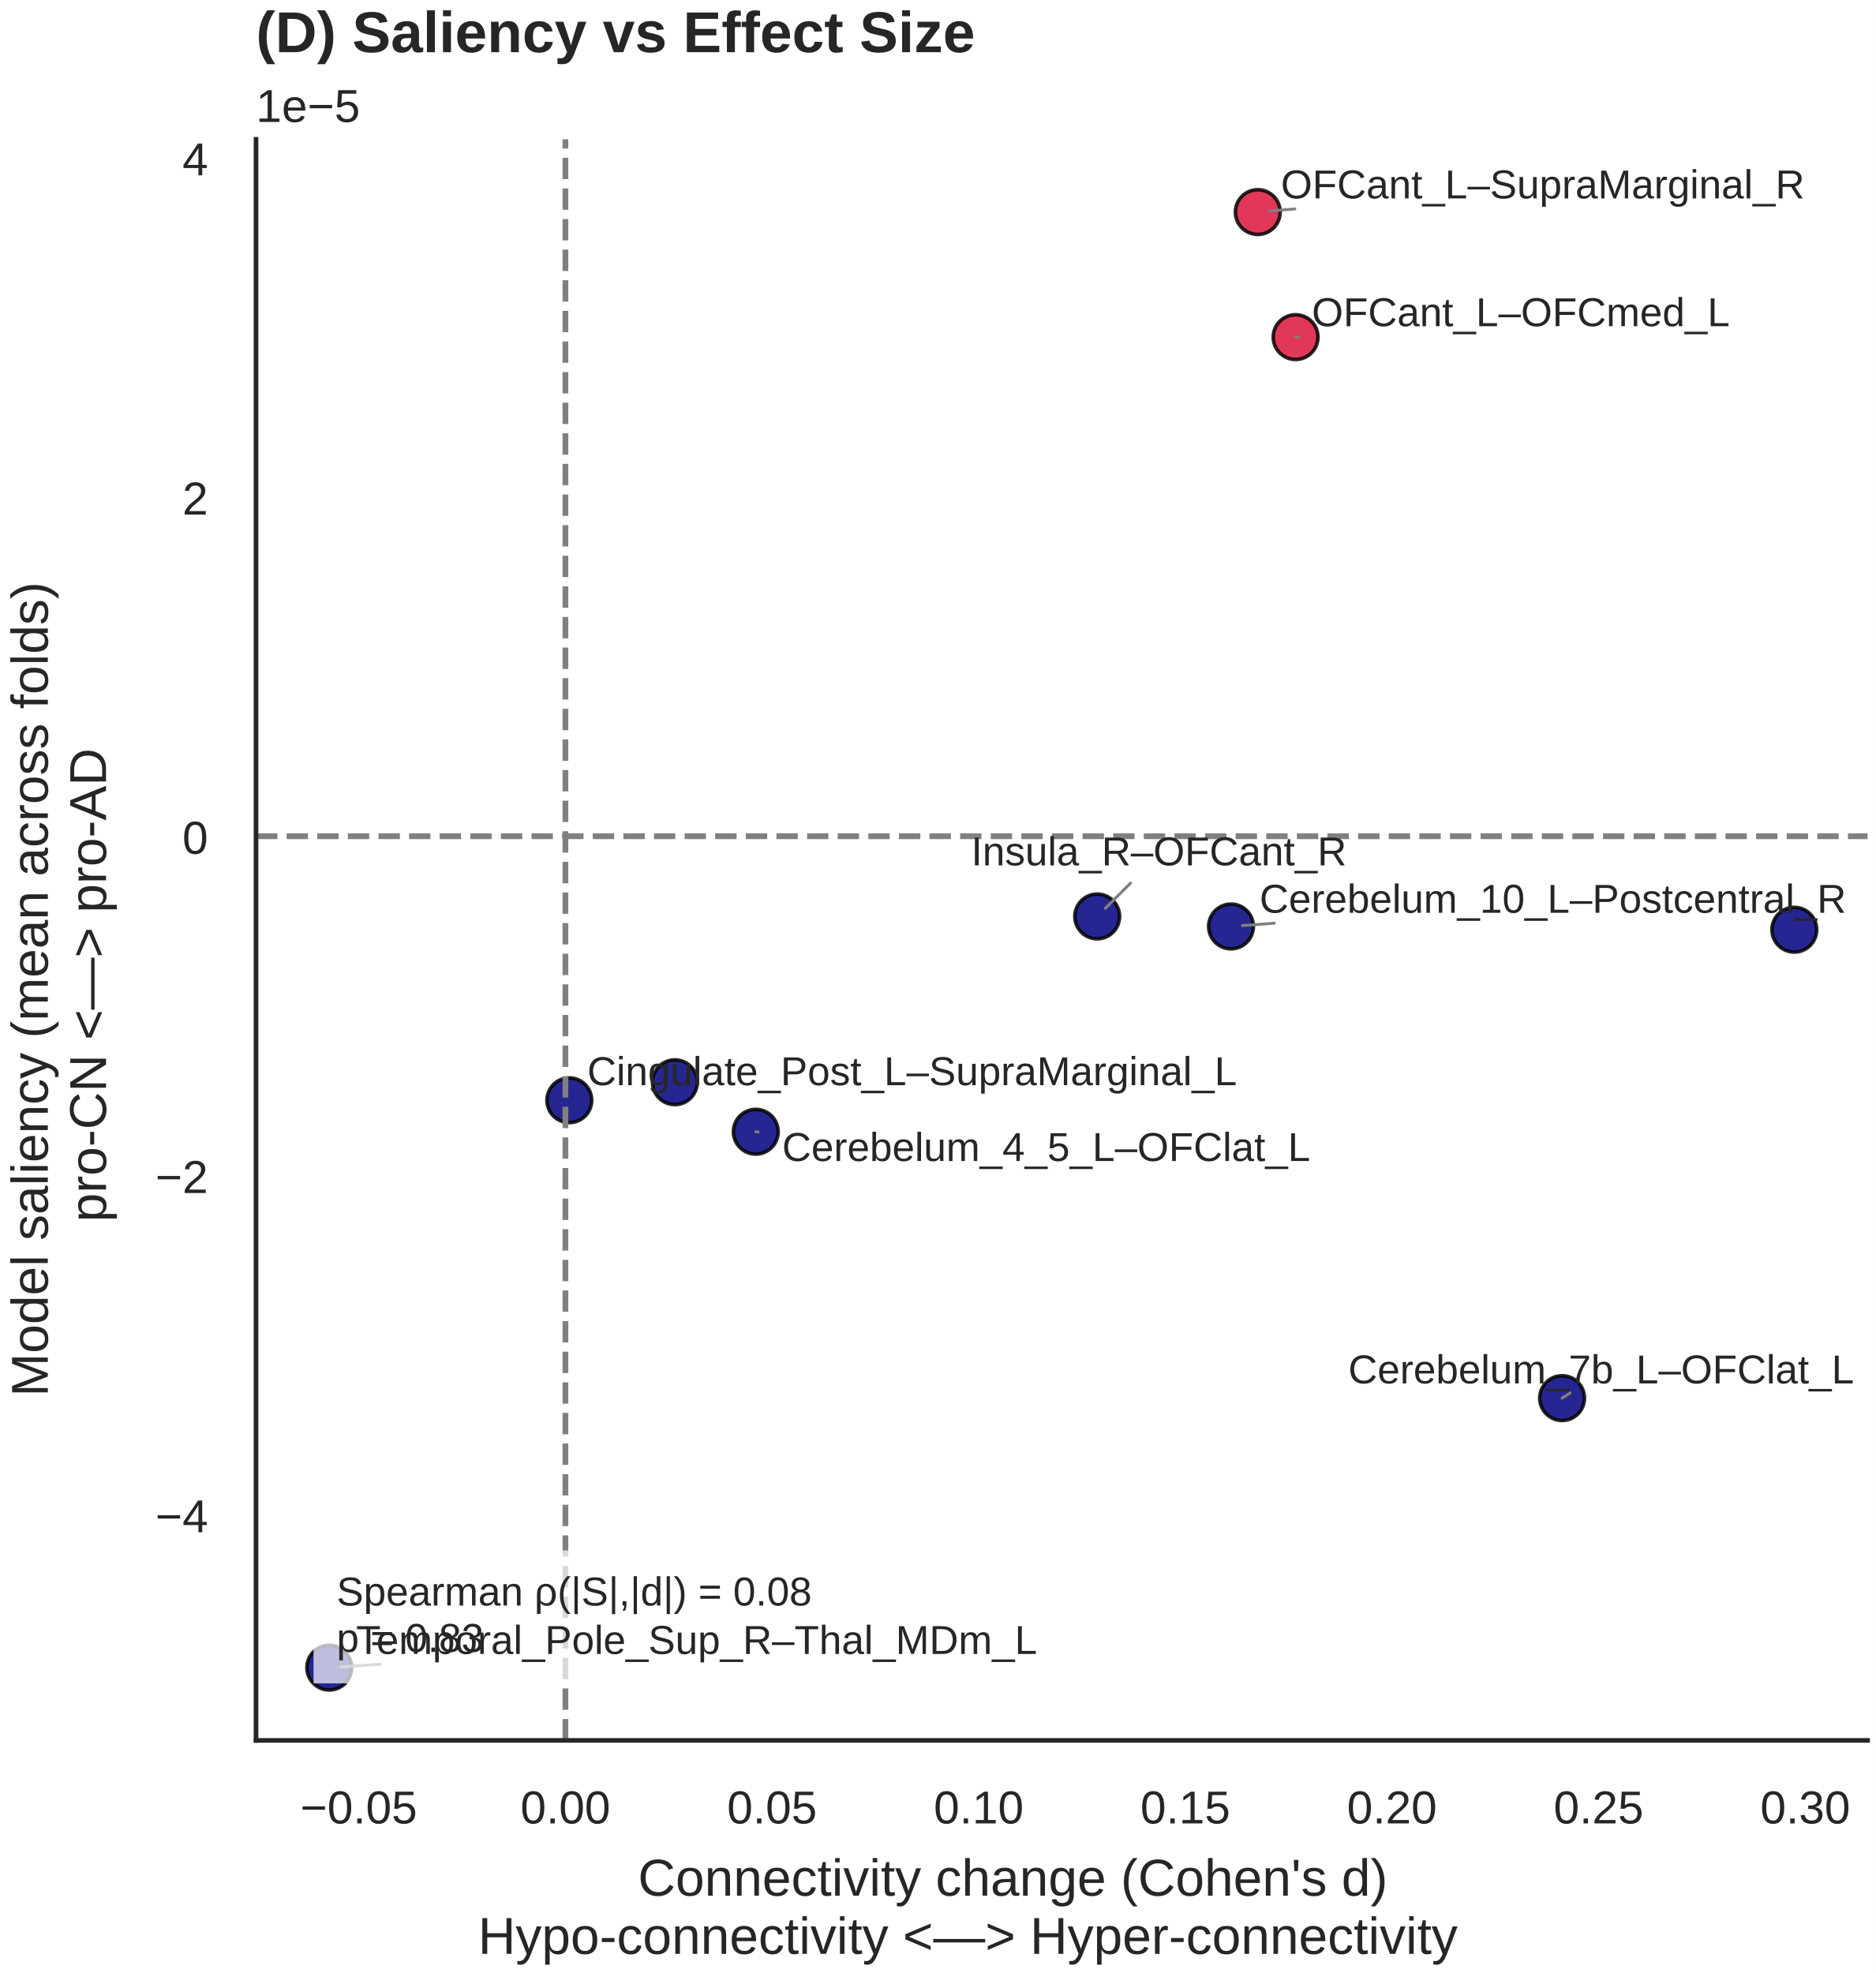
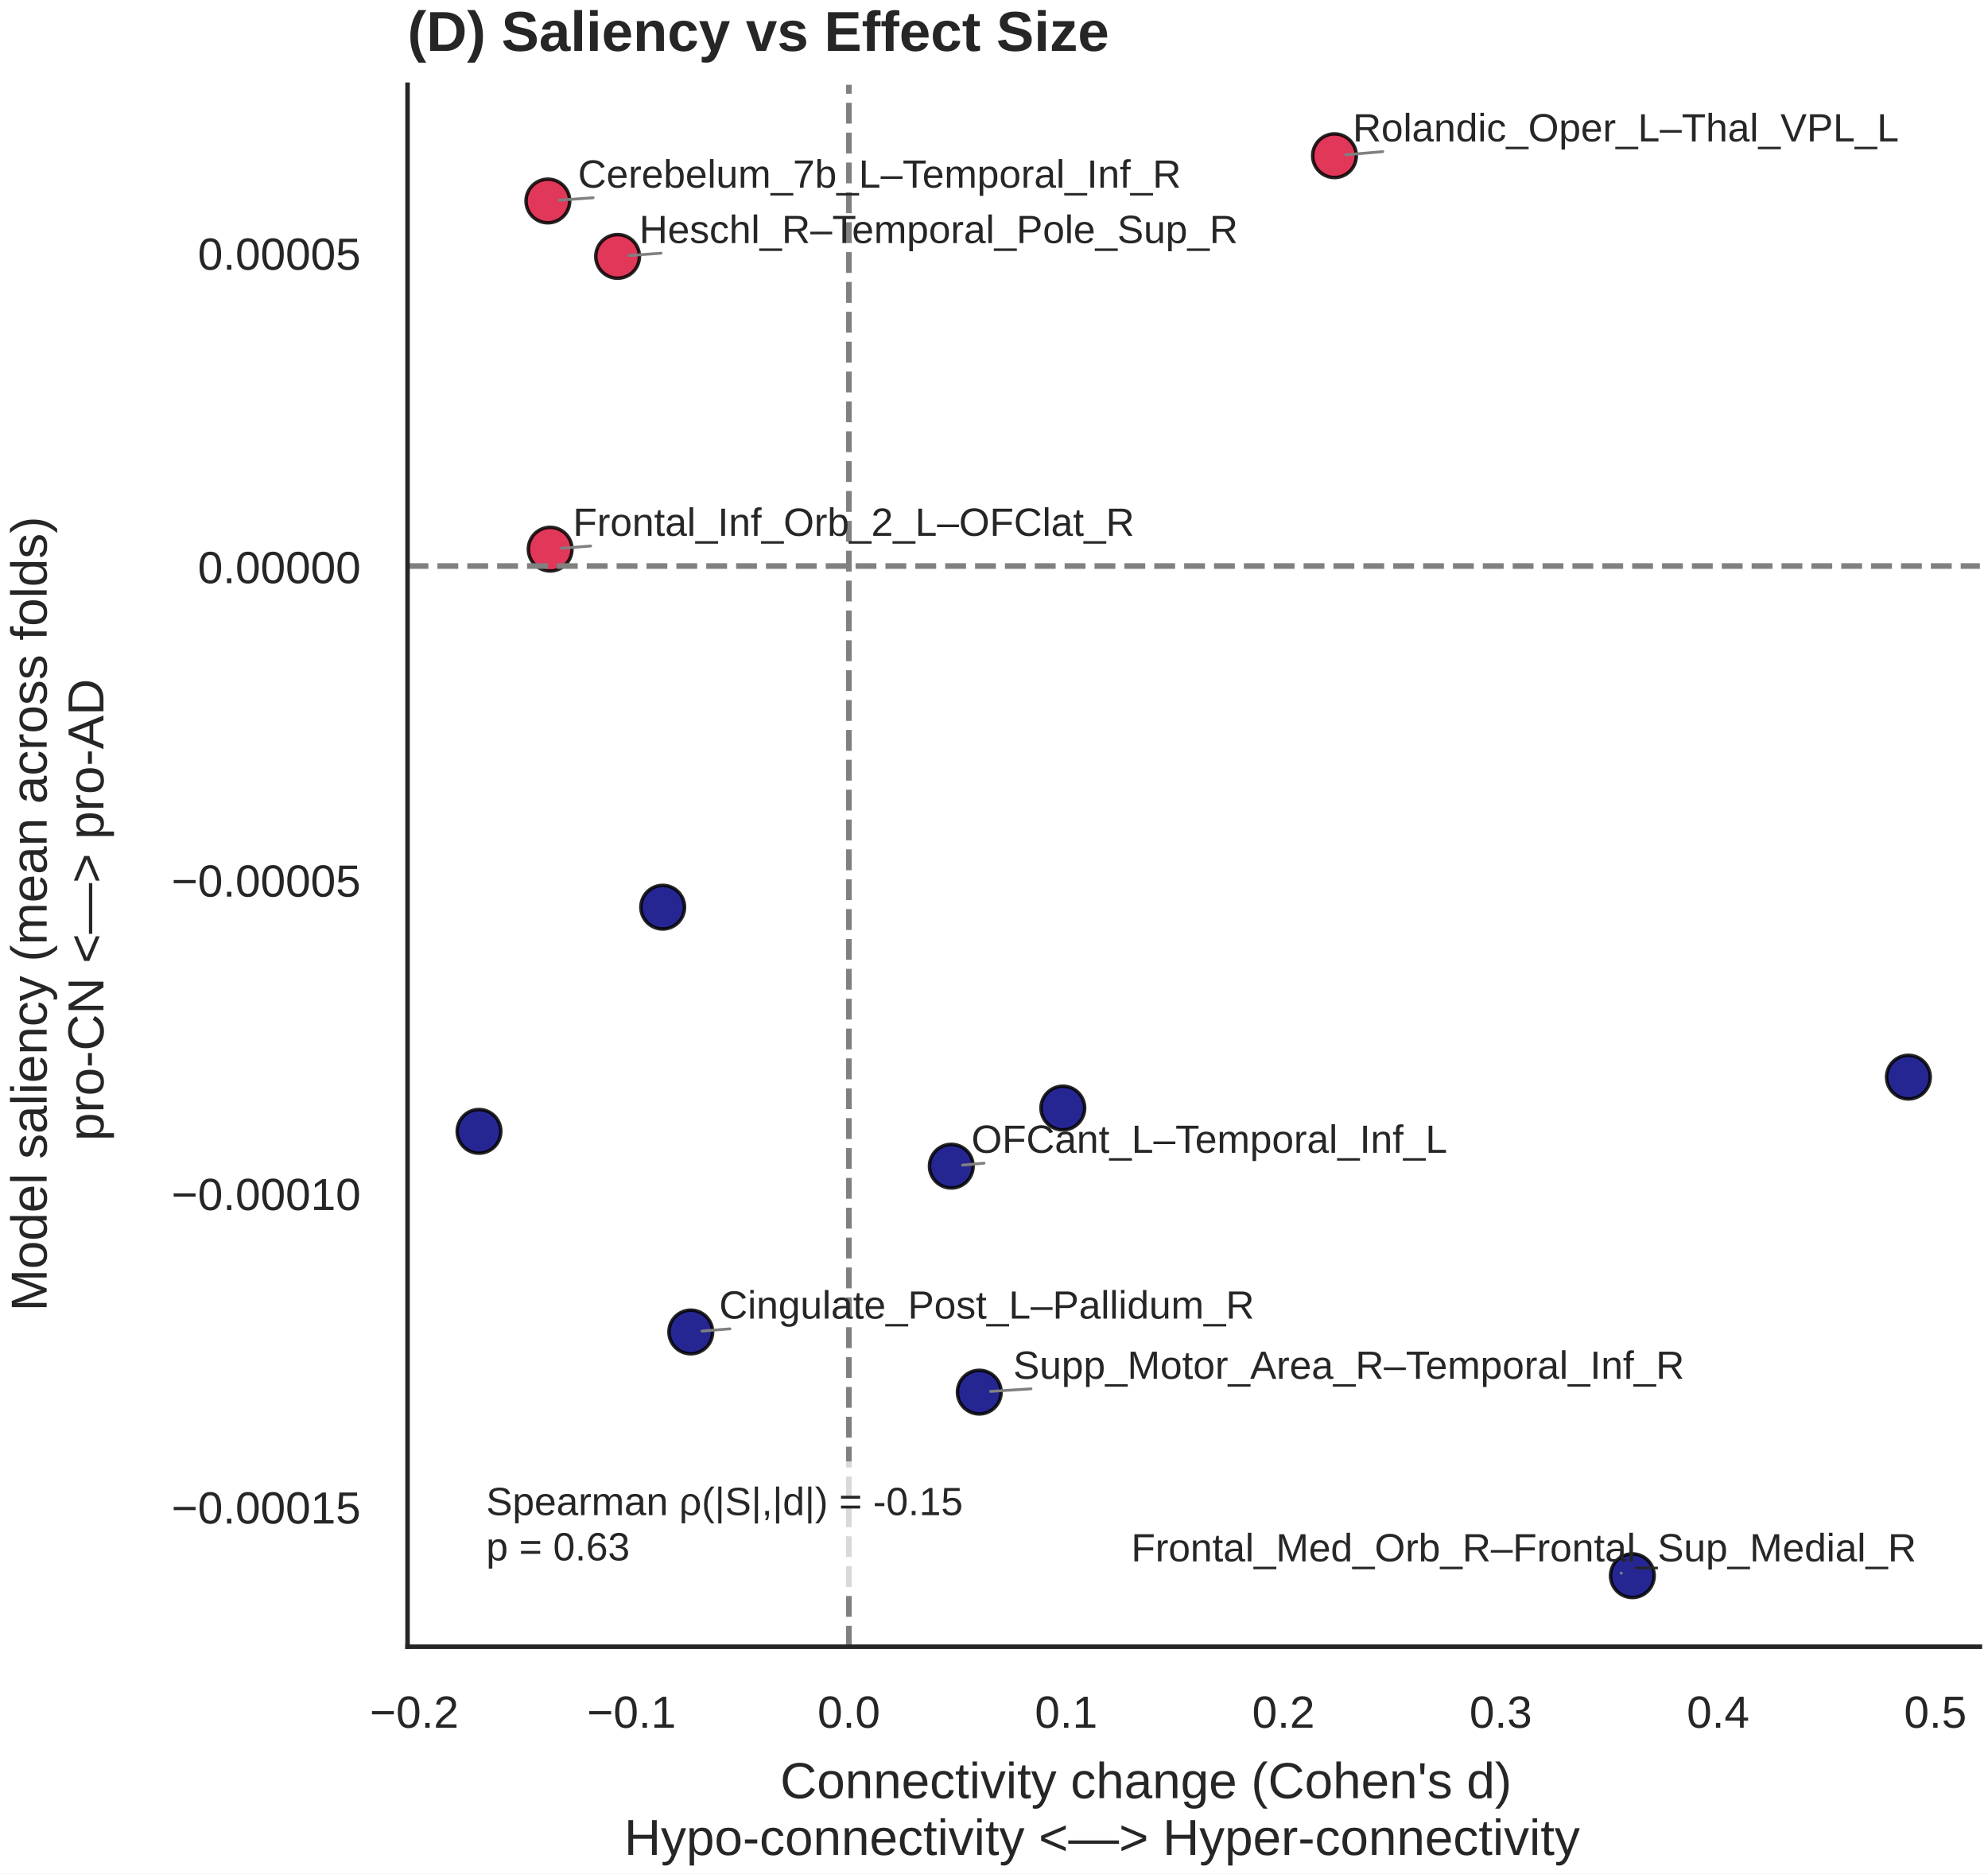
- <svg xmlns="http://www.w3.org/2000/svg" xmlns:xlink="http://www.w3.org/1999/xlink" width="324.774pt" height="341.588pt" viewBox="0 0 324.774 341.588" version="1.1">
+ <svg xmlns="http://www.w3.org/2000/svg" xmlns:xlink="http://www.w3.org/1999/xlink" width="352.755pt" height="332.509pt" viewBox="0 0 352.755 332.509" version="1.1">
  <defs>
    <style type="text/css">*{stroke-linejoin: round; stroke-linecap: butt}</style>
  </defs>
  <g id="figure_1">
    <g id="patch_1">
-       <path d="M 0 341.588  L 324.774 341.588  L 324.774 0  L 0 0  z " style="fill: #ffffff" />
+       <path d="M -0 332.509  L 352.755 332.509  L 352.755 0  L -0 0  z " style="fill: #ffffff" />
    </g>
    <g id="axes_1">
      <g id="patch_2">
-         <path d="M 44.322 301.317  L 323.322 301.317  L 323.322 24.117  L 44.322 24.117  z " style="fill: #ffffff" />
+         <path d="M 72.315 292.238  L 351.315 292.238  L 351.315 15.038  L 72.315 15.038  z " style="fill: #ffffff" />
      </g>
      <g id="matplotlib.axis_1">
        <g id="xtick_1">
          <g id="text_1">
-             <text style="font-size: 8px; font-family: 'Arial', 'DejaVu Sans', sans-serif; text-anchor: middle; fill: #262626" x="62.112" y="315.696" transform="rotate(-0 62.11203 315.6959)">−0.05</text>
+             <text style="font-size: 8px; font-family: 'Arial', 'DejaVu Sans', sans-serif; text-anchor: middle; fill: #262626" x="73.506" y="306.617" transform="rotate(-0 73.50573 306.6172)">−0.2</text>
          </g>
        </g>
        <g id="xtick_2">
          <g id="text_2">
-             <text style="font-size: 8px; font-family: 'Arial', 'DejaVu Sans', sans-serif; text-anchor: middle; fill: #262626" x="97.887" y="315.696" transform="rotate(-0 97.88653 315.6959)">0.00</text>
+             <text style="font-size: 8px; font-family: 'Arial', 'DejaVu Sans', sans-serif; text-anchor: middle; fill: #262626" x="112.064" y="306.617" transform="rotate(-0 112.0645 306.6172)">−0.1</text>
          </g>
        </g>
        <g id="xtick_3">
          <g id="text_3">
-             <text style="font-size: 8px; font-family: 'Arial', 'DejaVu Sans', sans-serif; text-anchor: middle; fill: #262626" x="133.661" y="315.696" transform="rotate(-0 133.661 315.6959)">0.05</text>
+             <text style="font-size: 8px; font-family: 'Arial', 'DejaVu Sans', sans-serif; text-anchor: middle; fill: #262626" x="150.623" y="306.617" transform="rotate(-0 150.6232 306.6172)">0.0</text>
          </g>
        </g>
        <g id="xtick_4">
          <g id="text_4">
-             <text style="font-size: 8px; font-family: 'Arial', 'DejaVu Sans', sans-serif; text-anchor: middle; fill: #262626" x="169.436" y="315.696" transform="rotate(-0 169.4355 315.6959)">0.10</text>
+             <text style="font-size: 8px; font-family: 'Arial', 'DejaVu Sans', sans-serif; text-anchor: middle; fill: #262626" x="189.182" y="306.617" transform="rotate(-0 189.1819 306.6172)">0.1</text>
          </g>
        </g>
        <g id="xtick_5">
          <g id="text_5">
-             <text style="font-size: 8px; font-family: 'Arial', 'DejaVu Sans', sans-serif; text-anchor: middle; fill: #262626" x="205.21" y="315.696" transform="rotate(-0 205.21 315.6959)">0.15</text>
+             <text style="font-size: 8px; font-family: 'Arial', 'DejaVu Sans', sans-serif; text-anchor: middle; fill: #262626" x="227.741" y="306.617" transform="rotate(-0 227.7407 306.6172)">0.2</text>
          </g>
        </g>
        <g id="xtick_6">
          <g id="text_6">
-             <text style="font-size: 8px; font-family: 'Arial', 'DejaVu Sans', sans-serif; text-anchor: middle; fill: #262626" x="240.985" y="315.696" transform="rotate(-0 240.9845 315.6959)">0.20</text>
+             <text style="font-size: 8px; font-family: 'Arial', 'DejaVu Sans', sans-serif; text-anchor: middle; fill: #262626" x="266.299" y="306.617" transform="rotate(-0 266.2994 306.6172)">0.3</text>
          </g>
        </g>
        <g id="xtick_7">
          <g id="text_7">
-             <text style="font-size: 8px; font-family: 'Arial', 'DejaVu Sans', sans-serif; text-anchor: middle; fill: #262626" x="276.759" y="315.696" transform="rotate(-0 276.759 315.6959)">0.25</text>
+             <text style="font-size: 8px; font-family: 'Arial', 'DejaVu Sans', sans-serif; text-anchor: middle; fill: #262626" x="304.858" y="306.617" transform="rotate(-0 304.8581 306.6172)">0.4</text>
          </g>
        </g>
        <g id="xtick_8">
          <g id="text_8">
-             <text style="font-size: 8px; font-family: 'Arial', 'DejaVu Sans', sans-serif; text-anchor: middle; fill: #262626" x="312.534" y="315.696" transform="rotate(-0 312.5335 315.6959)">0.30</text>
+             <text style="font-size: 8px; font-family: 'Arial', 'DejaVu Sans', sans-serif; text-anchor: middle; fill: #262626" x="343.417" y="306.617" transform="rotate(-0 343.4169 306.6172)">0.5</text>
          </g>
        </g>
        <g id="text_9">
-           <text style="font-size: 9px; font-family: 'Arial', 'DejaVu Sans', sans-serif; fill: #262626" transform="translate(110.4545 328.1983)">Connectivity change (Cohen's d)</text>
-           <text style="font-size: 9px; font-family: 'Arial', 'DejaVu Sans', sans-serif; fill: #262626" transform="translate(82.77389 338.2763)">Hypo-connectivity  &lt;—&gt;  Hyper-connectivity</text>
+           <text style="font-size: 9px; font-family: 'Arial', 'DejaVu Sans', sans-serif; fill: #262626" transform="translate(138.447 319.1195)">Connectivity change (Cohen's d)</text>
+           <text style="font-size: 9px; font-family: 'Arial', 'DejaVu Sans', sans-serif; fill: #262626" transform="translate(110.7664 329.1976)">Hypo-connectivity  &lt;—&gt;  Hyper-connectivity</text>
        </g>
      </g>
      <g id="matplotlib.axis_2">
        <g id="ytick_1">
          <g id="text_10">
-             <text style="font-size: 8px; font-family: 'Arial', 'DejaVu Sans', sans-serif; text-anchor: end; fill: #262626" x="36.022" y="265.287" transform="rotate(-0 36.02209 265.2872)">−4</text>
+             <text style="font-size: 8px; font-family: 'Arial', 'DejaVu Sans', sans-serif; text-anchor: end; fill: #262626" x="64.015" y="270.374" transform="rotate(-0 64.01459 270.3744)">−0.00015</text>
          </g>
        </g>
        <g id="ytick_2">
          <g id="text_11">
-             <text style="font-size: 8px; font-family: 'Arial', 'DejaVu Sans', sans-serif; text-anchor: end; fill: #262626" x="36.022" y="206.552" transform="rotate(-0 36.02209 206.5522)">−2</text>
+             <text style="font-size: 8px; font-family: 'Arial', 'DejaVu Sans', sans-serif; text-anchor: end; fill: #262626" x="64.015" y="214.748" transform="rotate(-0 64.01459 214.7479)">−0.00010</text>
          </g>
        </g>
        <g id="ytick_3">
          <g id="text_12">
-             <text style="font-size: 8px; font-family: 'Arial', 'DejaVu Sans', sans-serif; text-anchor: end; fill: #262626" x="36.022" y="147.817" transform="rotate(-0 36.02209 147.8172)">0</text>
+             <text style="font-size: 8px; font-family: 'Arial', 'DejaVu Sans', sans-serif; text-anchor: end; fill: #262626" x="64.015" y="159.121" transform="rotate(-0 64.01459 159.1214)">−0.00005</text>
          </g>
        </g>
        <g id="ytick_4">
          <g id="text_13">
-             <text style="font-size: 8px; font-family: 'Arial', 'DejaVu Sans', sans-serif; text-anchor: end; fill: #262626" x="36.022" y="89.082" transform="rotate(-0 36.02209 89.08218)">2</text>
+             <text style="font-size: 8px; font-family: 'Arial', 'DejaVu Sans', sans-serif; text-anchor: end; fill: #262626" x="64.015" y="103.495" transform="rotate(-0 64.01459 103.4949)">0.00000</text>
          </g>
        </g>
        <g id="ytick_5">
          <g id="text_14">
-             <text style="font-size: 8px; font-family: 'Arial', 'DejaVu Sans', sans-serif; text-anchor: end; fill: #262626" x="36.022" y="30.347" transform="rotate(-0 36.02209 30.34717)">4</text>
+             <text style="font-size: 8px; font-family: 'Arial', 'DejaVu Sans', sans-serif; text-anchor: end; fill: #262626" x="64.015" y="47.868" transform="rotate(-0 64.01459 47.86845)">0.00005</text>
          </g>
        </g>
        <g id="text_15">
-           <text style="font-size: 9px; font-family: 'Arial', 'DejaVu Sans', sans-serif; fill: #262626" transform="translate(8.278594 241.7948) rotate(-90)">Model saliency (mean across folds)</text>
-           <text style="font-size: 9px; font-family: 'Arial', 'DejaVu Sans', sans-serif; fill: #262626" transform="translate(18.35663 211.564) rotate(-90)">pro-CN  &lt;—&gt;  pro-AD</text>
-         </g>
-         <g id="text_16">
-           <text style="font-size: 8px; font-family: 'Arial', 'DejaVu Sans', sans-serif; text-anchor: start; fill: #262626" x="44.322" y="21.117" transform="rotate(-0 44.32209 21.11719)">1e−5</text>
+           <text style="font-size: 9px; font-family: 'Arial', 'DejaVu Sans', sans-serif; fill: #262626" transform="translate(8.278594 232.7161) rotate(-90)">Model saliency (mean across folds)</text>
+           <text style="font-size: 9px; font-family: 'Arial', 'DejaVu Sans', sans-serif; fill: #262626" transform="translate(18.35663 202.4852) rotate(-90)">pro-CN  &lt;—&gt;  pro-AD</text>
        </g>
      </g>
      <g id="PathCollection_1">
        <defs>
-           <path id="C0_0_8f771d6c80" d="M 0 3.873  C 1.027 3.873 2.012 3.465 2.739 2.739  C 3.465 2.012 3.873 1.027 3.873 -0  C 3.873 -1.027 3.465 -2.012 2.739 -2.739  C 2.012 -3.465 1.027 -3.873 0 -3.873  C -1.027 -3.873 -2.012 -3.465 -2.739 -2.739  C -3.465 -2.012 -3.873 -1.027 -3.873 0  C -3.873 1.027 -3.465 2.012 -2.739 2.739  C -2.012 3.465 -1.027 3.873 0 3.873  z " />
+           <path id="C0_0_0488285c3b" d="M 0 3.873  C 1.027 3.873 2.012 3.465 2.739 2.739  C 3.465 2.012 3.873 1.027 3.873 -0  C 3.873 -1.027 3.465 -2.012 2.739 -2.739  C 2.012 -3.465 1.027 -3.873 0 -3.873  C -1.027 -3.873 -2.012 -3.465 -2.739 -2.739  C -3.465 -2.012 -3.873 -1.027 -3.873 0  C -3.873 1.027 -3.465 2.012 -2.739 2.739  C -2.012 3.465 -1.027 3.873 0 3.873  z " />
        </defs>
-         <g clip-path="url(#p3d88b7c3fe)">
-           <use xlink:href="#C0_0_8f771d6c80" x="310.64" y="160.962" style="fill: #000080; fill-opacity: 0.85; stroke: #000000; stroke-opacity: 0.85; stroke-width: 0.62" />
-         </g>
-         <g clip-path="url(#p3d88b7c3fe)">
-           <use xlink:href="#C0_0_8f771d6c80" x="213.118" y="160.4" style="fill: #000080; fill-opacity: 0.85; stroke: #000000; stroke-opacity: 0.85; stroke-width: 0.62" />
-         </g>
-         <g clip-path="url(#p3d88b7c3fe)">
-           <use xlink:href="#C0_0_8f771d6c80" x="130.845" y="195.938" style="fill: #000080; fill-opacity: 0.85; stroke: #000000; stroke-opacity: 0.85; stroke-width: 0.62" />
-         </g>
-         <g clip-path="url(#p3d88b7c3fe)">
-           <use xlink:href="#C0_0_8f771d6c80" x="270.44" y="242.057" style="fill: #000080; fill-opacity: 0.85; stroke: #000000; stroke-opacity: 0.85; stroke-width: 0.62" />
-         </g>
-         <g clip-path="url(#p3d88b7c3fe)">
-           <use xlink:href="#C0_0_8f771d6c80" x="98.563" y="190.49" style="fill: #000080; fill-opacity: 0.85; stroke: #000000; stroke-opacity: 0.85; stroke-width: 0.62" />
-         </g>
-         <g clip-path="url(#p3d88b7c3fe)">
-           <use xlink:href="#C0_0_8f771d6c80" x="116.835" y="187.37" style="fill: #000080; fill-opacity: 0.85; stroke: #000000; stroke-opacity: 0.85; stroke-width: 0.62" />
-         </g>
-         <g clip-path="url(#p3d88b7c3fe)">
-           <use xlink:href="#C0_0_8f771d6c80" x="189.952" y="158.666" style="fill: #000080; fill-opacity: 0.85; stroke: #000000; stroke-opacity: 0.85; stroke-width: 0.62" />
-         </g>
-         <g clip-path="url(#p3d88b7c3fe)">
-           <use xlink:href="#C0_0_8f771d6c80" x="224.297" y="58.364" style="fill: #dc143c; fill-opacity: 0.85; stroke: #000000; stroke-opacity: 0.85; stroke-width: 0.62" />
-         </g>
-         <g clip-path="url(#p3d88b7c3fe)">
-           <use xlink:href="#C0_0_8f771d6c80" x="217.752" y="36.717" style="fill: #dc143c; fill-opacity: 0.85; stroke: #000000; stroke-opacity: 0.85; stroke-width: 0.62" />
-         </g>
-         <g clip-path="url(#p3d88b7c3fe)">
-           <use xlink:href="#C0_0_8f771d6c80" x="57.004" y="288.717" style="fill: #000080; fill-opacity: 0.85; stroke: #000000; stroke-opacity: 0.85; stroke-width: 0.62" />
+         <g clip-path="url(#p94a73b5b1a)">
+           <use xlink:href="#C0_0_0488285c3b" x="117.593" y="160.997" style="fill: #000080; fill-opacity: 0.85; stroke: #000000; stroke-opacity: 0.85; stroke-width: 0.62" />
+         </g>
+         <g clip-path="url(#p94a73b5b1a)">
+           <use xlink:href="#C0_0_0488285c3b" x="97.216" y="35.669" style="fill: #dc143c; fill-opacity: 0.85; stroke: #000000; stroke-opacity: 0.85; stroke-width: 0.62" />
+         </g>
+         <g clip-path="url(#p94a73b5b1a)">
+           <use xlink:href="#C0_0_0488285c3b" x="84.996" y="200.778" style="fill: #000080; fill-opacity: 0.85; stroke: #000000; stroke-opacity: 0.85; stroke-width: 0.62" />
+         </g>
+         <g clip-path="url(#p94a73b5b1a)">
+           <use xlink:href="#C0_0_0488285c3b" x="338.633" y="191.158" style="fill: #000080; fill-opacity: 0.85; stroke: #000000; stroke-opacity: 0.85; stroke-width: 0.62" />
+         </g>
+         <g clip-path="url(#p94a73b5b1a)">
+           <use xlink:href="#C0_0_0488285c3b" x="122.574" y="236.383" style="fill: #000080; fill-opacity: 0.85; stroke: #000000; stroke-opacity: 0.85; stroke-width: 0.62" />
+         </g>
+         <g clip-path="url(#p94a73b5b1a)">
+           <use xlink:href="#C0_0_0488285c3b" x="97.623" y="97.46" style="fill: #dc143c; fill-opacity: 0.85; stroke: #000000; stroke-opacity: 0.85; stroke-width: 0.62" />
+         </g>
+         <g clip-path="url(#p94a73b5b1a)">
+           <use xlink:href="#C0_0_0488285c3b" x="188.591" y="196.642" style="fill: #000080; fill-opacity: 0.85; stroke: #000000; stroke-opacity: 0.85; stroke-width: 0.62" />
+         </g>
+         <g clip-path="url(#p94a73b5b1a)">
+           <use xlink:href="#C0_0_0488285c3b" x="289.649" y="279.638" style="fill: #000080; fill-opacity: 0.85; stroke: #000000; stroke-opacity: 0.85; stroke-width: 0.62" />
+         </g>
+         <g clip-path="url(#p94a73b5b1a)">
+           <use xlink:href="#C0_0_0488285c3b" x="109.59" y="45.504" style="fill: #dc143c; fill-opacity: 0.85; stroke: #000000; stroke-opacity: 0.85; stroke-width: 0.62" />
+         </g>
+         <g clip-path="url(#p94a73b5b1a)">
+           <use xlink:href="#C0_0_0488285c3b" x="168.802" y="206.957" style="fill: #000080; fill-opacity: 0.85; stroke: #000000; stroke-opacity: 0.85; stroke-width: 0.62" />
+         </g>
+         <g clip-path="url(#p94a73b5b1a)">
+           <use xlink:href="#C0_0_0488285c3b" x="236.795" y="27.638" style="fill: #dc143c; fill-opacity: 0.85; stroke: #000000; stroke-opacity: 0.85; stroke-width: 0.62" />
+         </g>
+         <g clip-path="url(#p94a73b5b1a)">
+           <use xlink:href="#C0_0_0488285c3b" x="173.768" y="247.061" style="fill: #000080; fill-opacity: 0.85; stroke: #000000; stroke-opacity: 0.85; stroke-width: 0.62" />
        </g>
      </g>
      <g id="patch_3">
-         <path d="M 224.166 36.171  Q 221.956 36.359 219.747 36.547  " clip-path="url(#p3d88b7c3fe)" style="fill: none; stroke: #808080; stroke-width: 0.5; stroke-linecap: round" />
+         <path d="M 245.367 26.912  Q 242.079 27.191 238.792 27.469  " clip-path="url(#p94a73b5b1a)" style="fill: none; stroke: #808080; stroke-width: 0.5; stroke-linecap: round" />
      </g>
      <g id="patch_4">
-         <path d="M 224.774 58.318  Q 224.535 58.341 224.297 58.364  " clip-path="url(#p3d88b7c3fe)" style="fill: none; stroke: #808080; stroke-width: 0.5; stroke-linecap: round" />
+         <path d="M 105.248 35.096  Q 102.23 35.311 99.213 35.527  " clip-path="url(#p94a73b5b1a)" style="fill: none; stroke: #808080; stroke-width: 0.5; stroke-linecap: round" />
      </g>
      <g id="patch_5">
-         <path d="M 195.731 152.888  Q 193.548 155.07 191.366 157.253  " clip-path="url(#p3d88b7c3fe)" style="fill: none; stroke: #808080; stroke-width: 0.5; stroke-linecap: round" />
+         <path d="M 117.298 44.935  Q 114.439 45.146 111.581 45.357  " clip-path="url(#p94a73b5b1a)" style="fill: none; stroke: #808080; stroke-width: 0.5; stroke-linecap: round" />
      </g>
      <g id="patch_6">
-         <path d="M 220.613 159.835  Q 217.863 160.043 215.113 160.25  " clip-path="url(#p3d88b7c3fe)" style="fill: none; stroke: #808080; stroke-width: 0.5; stroke-linecap: round" />
+         <path d="M 104.803 96.9  Q 102.211 97.102 99.618 97.305  " clip-path="url(#p94a73b5b1a)" style="fill: none; stroke: #808080; stroke-width: 0.5; stroke-linecap: round" />
      </g>
      <g id="patch_7">
-         <path d="M 65.841 288.134  Q 62.421 288.359 59.002 288.585  " clip-path="url(#p3d88b7c3fe)" style="fill: none; stroke: #808080; stroke-width: 0.5; stroke-linecap: round" />
+         <path d="M 287.661 279.187  Q 287.678 279.191 287.696 279.194  " clip-path="url(#p94a73b5b1a)" style="fill: none; stroke: #808080; stroke-width: 0.5; stroke-linecap: round" />
      </g>
      <g id="patch_8">
-         <path d="M 271.823 241.161  Q 271.132 241.609 270.44 242.057  " clip-path="url(#p3d88b7c3fe)" style="fill: none; stroke: #808080; stroke-width: 0.5; stroke-linecap: round" />
+         <path d="M 182.943 246.473  Q 179.352 246.703 175.761 246.933  " clip-path="url(#p94a73b5b1a)" style="fill: none; stroke: #808080; stroke-width: 0.5; stroke-linecap: round" />
      </g>
      <g id="patch_9">
-         <path d="M 131.242 195.964  Q 131.044 195.951 130.845 195.938  " clip-path="url(#p3d88b7c3fe)" style="fill: none; stroke: #808080; stroke-width: 0.5; stroke-linecap: round" />
+         <path d="M 129.524 235.827  Q 127.045 236.026 124.566 236.224  " clip-path="url(#p94a73b5b1a)" style="fill: none; stroke: #808080; stroke-width: 0.5; stroke-linecap: round" />
+       </g>
+       <g id="patch_10">
+         <path d="M 174.61 206.424  Q 172.703 206.599 170.795 206.774  " clip-path="url(#p94a73b5b1a)" style="fill: none; stroke: #808080; stroke-width: 0.5; stroke-linecap: round" />
      </g>
      <g id="line2d_1">
-         <path d="M 44.322 144.778  L 323.322 144.778  " clip-path="url(#p3d88b7c3fe)" style="fill: none; stroke-dasharray: 3.7,1.6; stroke-dashoffset: 0; stroke: #808080" />
+         <path d="M 72.315 100.456  L 351.315 100.456  " clip-path="url(#p94a73b5b1a)" style="fill: none; stroke-dasharray: 3.7,1.6; stroke-dashoffset: 0; stroke: #808080" />
      </g>
      <g id="line2d_2">
-         <path d="M 97.887 301.317  L 97.887 24.117  " clip-path="url(#p3d88b7c3fe)" style="fill: none; stroke-dasharray: 3.7,1.6; stroke-dashoffset: 0; stroke: #808080" />
-       </g>
-       <g id="patch_10">
-         <path d="M 44.322 301.317  L 44.322 24.117  " style="fill: none; stroke: #262626; stroke-width: 0.8; stroke-linejoin: miter; stroke-linecap: square" />
+         <path d="M 150.623 292.238  L 150.623 15.038  " clip-path="url(#p94a73b5b1a)" style="fill: none; stroke-dasharray: 3.7,1.6; stroke-dashoffset: 0; stroke: #808080" />
      </g>
      <g id="patch_11">
-         <path d="M 44.322 301.317  L 323.322 301.317  " style="fill: none; stroke: #262626; stroke-width: 0.8; stroke-linejoin: miter; stroke-linecap: square" />
+         <path d="M 72.315 292.238  L 72.315 15.038  " style="fill: none; stroke: #262626; stroke-width: 0.8; stroke-linejoin: miter; stroke-linecap: square" />
+       </g>
+       <g id="patch_12">
+         <path d="M 72.315 292.238  L 351.315 292.238  " style="fill: none; stroke: #262626; stroke-width: 0.8; stroke-linejoin: miter; stroke-linecap: square" />
+       </g>
+       <g id="text_16">
+         <g id="patch_13">
+           <path d="M 82.275 282.368  L 187.141 282.368  L 187.141 259.355  L 82.275 259.355  z " style="fill: #ffffff; opacity: 0.7" />
+         </g>
+         <text style="font-size: 7px; font-family: 'Arial', 'DejaVu Sans', sans-serif; fill: #262626" transform="translate(86.26459 268.8895)">Spearman ρ(|S|,|d|) = -0.15</text>
+         <text style="font-size: 7px; font-family: 'Arial', 'DejaVu Sans', sans-serif; fill: #262626" transform="translate(86.26459 276.9227)">p = 0.63</text>
      </g>
      <g id="text_17">
-         <g id="patch_12">
-           <path d="M 54.282 291.447  L 156.623 291.447  L 156.623 268.434  L 54.282 268.434  z " style="fill: #ffffff; opacity: 0.7" />
-         </g>
-         <text style="font-size: 7px; font-family: 'Arial', 'DejaVu Sans', sans-serif; fill: #262626" transform="translate(58.27209 277.9683)">Spearman ρ(|S|,|d|) = 0.08</text>
-         <text style="font-size: 7px; font-family: 'Arial', 'DejaVu Sans', sans-serif; fill: #262626" transform="translate(58.27209 286.0014)">p = 0.83</text>
+         <text style="font-size: 7px; font-family: 'Arial', 'DejaVu Sans', sans-serif; text-anchor: middle; fill: #262626" x="288.485" y="25.093" transform="rotate(-0 288.4852 25.09266)">Rolandic_Oper_L–Thal_VPL_L</text>
      </g>
      <g id="text_18">
-         <text style="font-size: 7px; font-family: 'Arial', 'DejaVu Sans', sans-serif; text-anchor: middle; fill: #262626" x="267.087" y="34.351" transform="rotate(-0 267.0868 34.35141)">OFCant_L–SupraMarginal_R</text>
+         <text style="font-size: 7px; font-family: 'Arial', 'DejaVu Sans', sans-serif; text-anchor: middle; fill: #262626" x="156.061" y="33.304" transform="rotate(-0 156.0613 33.30354)">Cerebelum_7b_L–Temporal_Inf_R</text>
      </g>
      <g id="text_19">
-         <text style="font-size: 7px; font-family: 'Arial', 'DejaVu Sans', sans-serif; text-anchor: middle; fill: #262626" x="263.297" y="56.478" transform="rotate(-0 263.2965 56.47819)">OFCant_L–OFCmed_L</text>
+         <text style="font-size: 7px; font-family: 'Arial', 'DejaVu Sans', sans-serif; text-anchor: middle; fill: #262626" x="166.545" y="43.138" transform="rotate(-0 166.5449 43.13789)">Heschl_R–Temporal_Pole_Sup_R</text>
      </g>
      <g id="text_20">
-         <text style="font-size: 7px; font-family: 'Arial', 'DejaVu Sans', sans-serif; text-anchor: middle; fill: #262626" x="200.632" y="149.82" transform="rotate(-0 200.6323 149.8203)">Insula_R–OFCant_R</text>
+         <text style="font-size: 7px; font-family: 'Arial', 'DejaVu Sans', sans-serif; text-anchor: middle; fill: #262626" x="151.473" y="95.094" transform="rotate(-0 151.4731 95.09448)">Frontal_Inf_Orb_2_L–OFClat_R</text>
      </g>
      <g id="text_21">
-         <text style="font-size: 7px; font-family: 'Arial', 'DejaVu Sans', sans-serif; text-anchor: middle; fill: #262626" x="268.842" y="158.034" transform="rotate(-0 268.8421 158.0344)">Cerebelum_10_L–Postcentral_R</text>
+         <text style="font-size: 7px; font-family: 'Arial', 'DejaVu Sans', sans-serif; text-anchor: middle; fill: #262626" x="270.375" y="277.093" transform="rotate(-0 270.3746 277.0927)">Frontal_Med_Orb_R–Frontal_Sup_Medial_R</text>
      </g>
      <g id="text_22">
-         <text style="font-size: 7px; font-family: 'Arial', 'DejaVu Sans', sans-serif; text-anchor: middle; fill: #262626" x="120.604" y="286.351" transform="rotate(-0 120.6039 286.3514)">Temporal_Pole_Sup_R–Thal_MDm_L</text>
+         <text style="font-size: 7px; font-family: 'Arial', 'DejaVu Sans', sans-serif; text-anchor: middle; fill: #262626" x="239.333" y="244.695" transform="rotate(-0 239.3327 244.6953)">Supp_Motor_Area_R–Temporal_Inf_R</text>
      </g>
      <g id="text_23">
-         <text style="font-size: 7px; font-family: 'Arial', 'DejaVu Sans', sans-serif; text-anchor: middle; fill: #262626" x="277.197" y="239.511" transform="rotate(-0 277.1971 239.5111)">Cerebelum_7b_L–OFClat_L</text>
+         <text style="font-size: 7px; font-family: 'Arial', 'DejaVu Sans', sans-serif; text-anchor: middle; fill: #262626" x="175.089" y="234.018" transform="rotate(-0 175.0889 234.0175)">Cingulate_Post_L–Pallidum_R</text>
      </g>
      <g id="text_24">
-         <text style="font-size: 7px; font-family: 'Arial', 'DejaVu Sans', sans-serif; text-anchor: middle; fill: #262626" x="181.125" y="201.012" transform="rotate(-0 181.1254 201.0125)">Cerebelum_4_5_L–OFClat_L</text>
+         <text style="font-size: 7px; font-family: 'Arial', 'DejaVu Sans', sans-serif; text-anchor: middle; fill: #262626" x="214.597" y="204.591" transform="rotate(-0 214.5965 204.5913)">OFCant_L–Temporal_Inf_L</text>
      </g>
      <g id="text_25">
-         <text style="font-size: 7px; font-family: 'Arial', 'DejaVu Sans', sans-serif; text-anchor: middle; fill: #262626" x="157.903" y="187.884" transform="rotate(-0 157.903 187.884)">Cingulate_Post_L–SupraMarginal_L</text>
-       </g>
-       <g id="text_26">
-         <text style="font-weight: 700; font-size: 10px; font-family: 'Arial', 'DejaVu Sans', sans-serif; text-anchor: start; fill: #262626" x="44.322" y="9.038" transform="rotate(-0 44.32209 9.038437)">(D) Saliency vs Effect Size</text>
+         <text style="font-weight: 700; font-size: 10px; font-family: 'Arial', 'DejaVu Sans', sans-serif; text-anchor: start; fill: #262626" x="72.315" y="9.038" transform="rotate(-0 72.31459 9.038437)">(D) Saliency vs Effect Size</text>
      </g>
    </g>
  </g>
  <defs>
-     <clipPath id="p3d88b7c3fe">
-       <rect x="44.322" y="24.117" width="279" height="277.2" />
+     <clipPath id="p94a73b5b1a">
+       <rect x="72.315" y="15.038" width="279" height="277.2" />
    </clipPath>
  </defs>
</svg>
